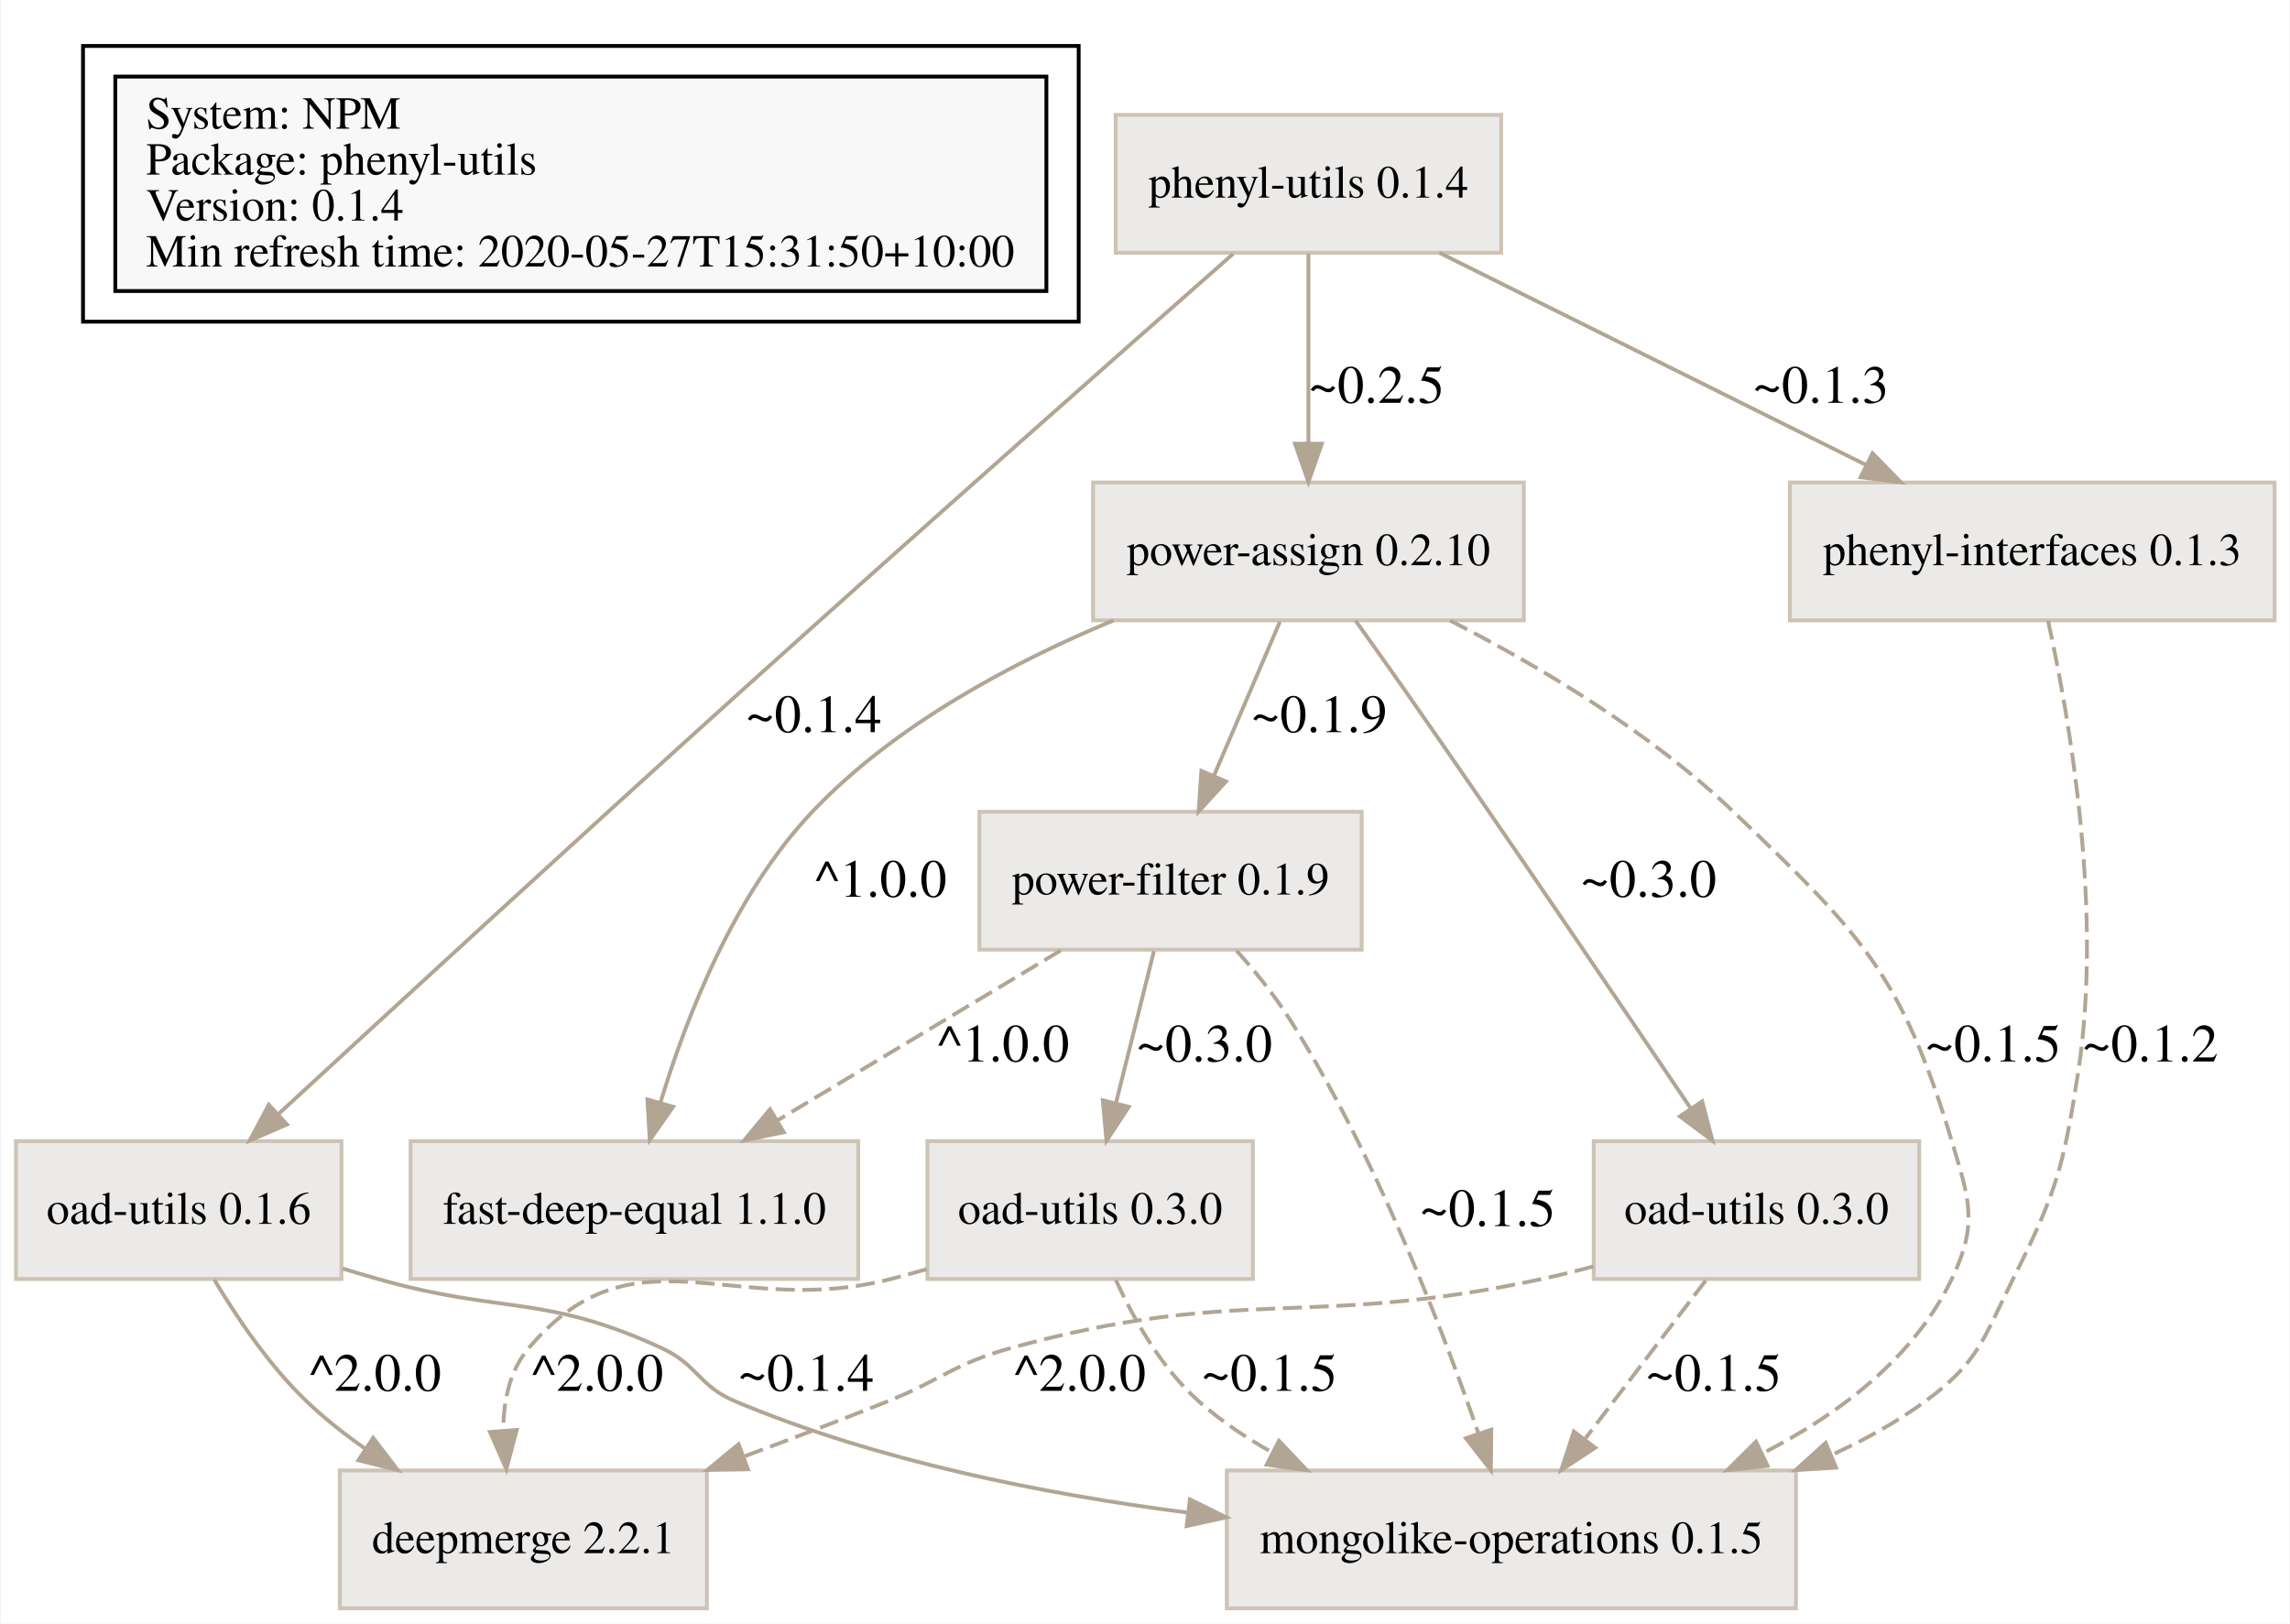
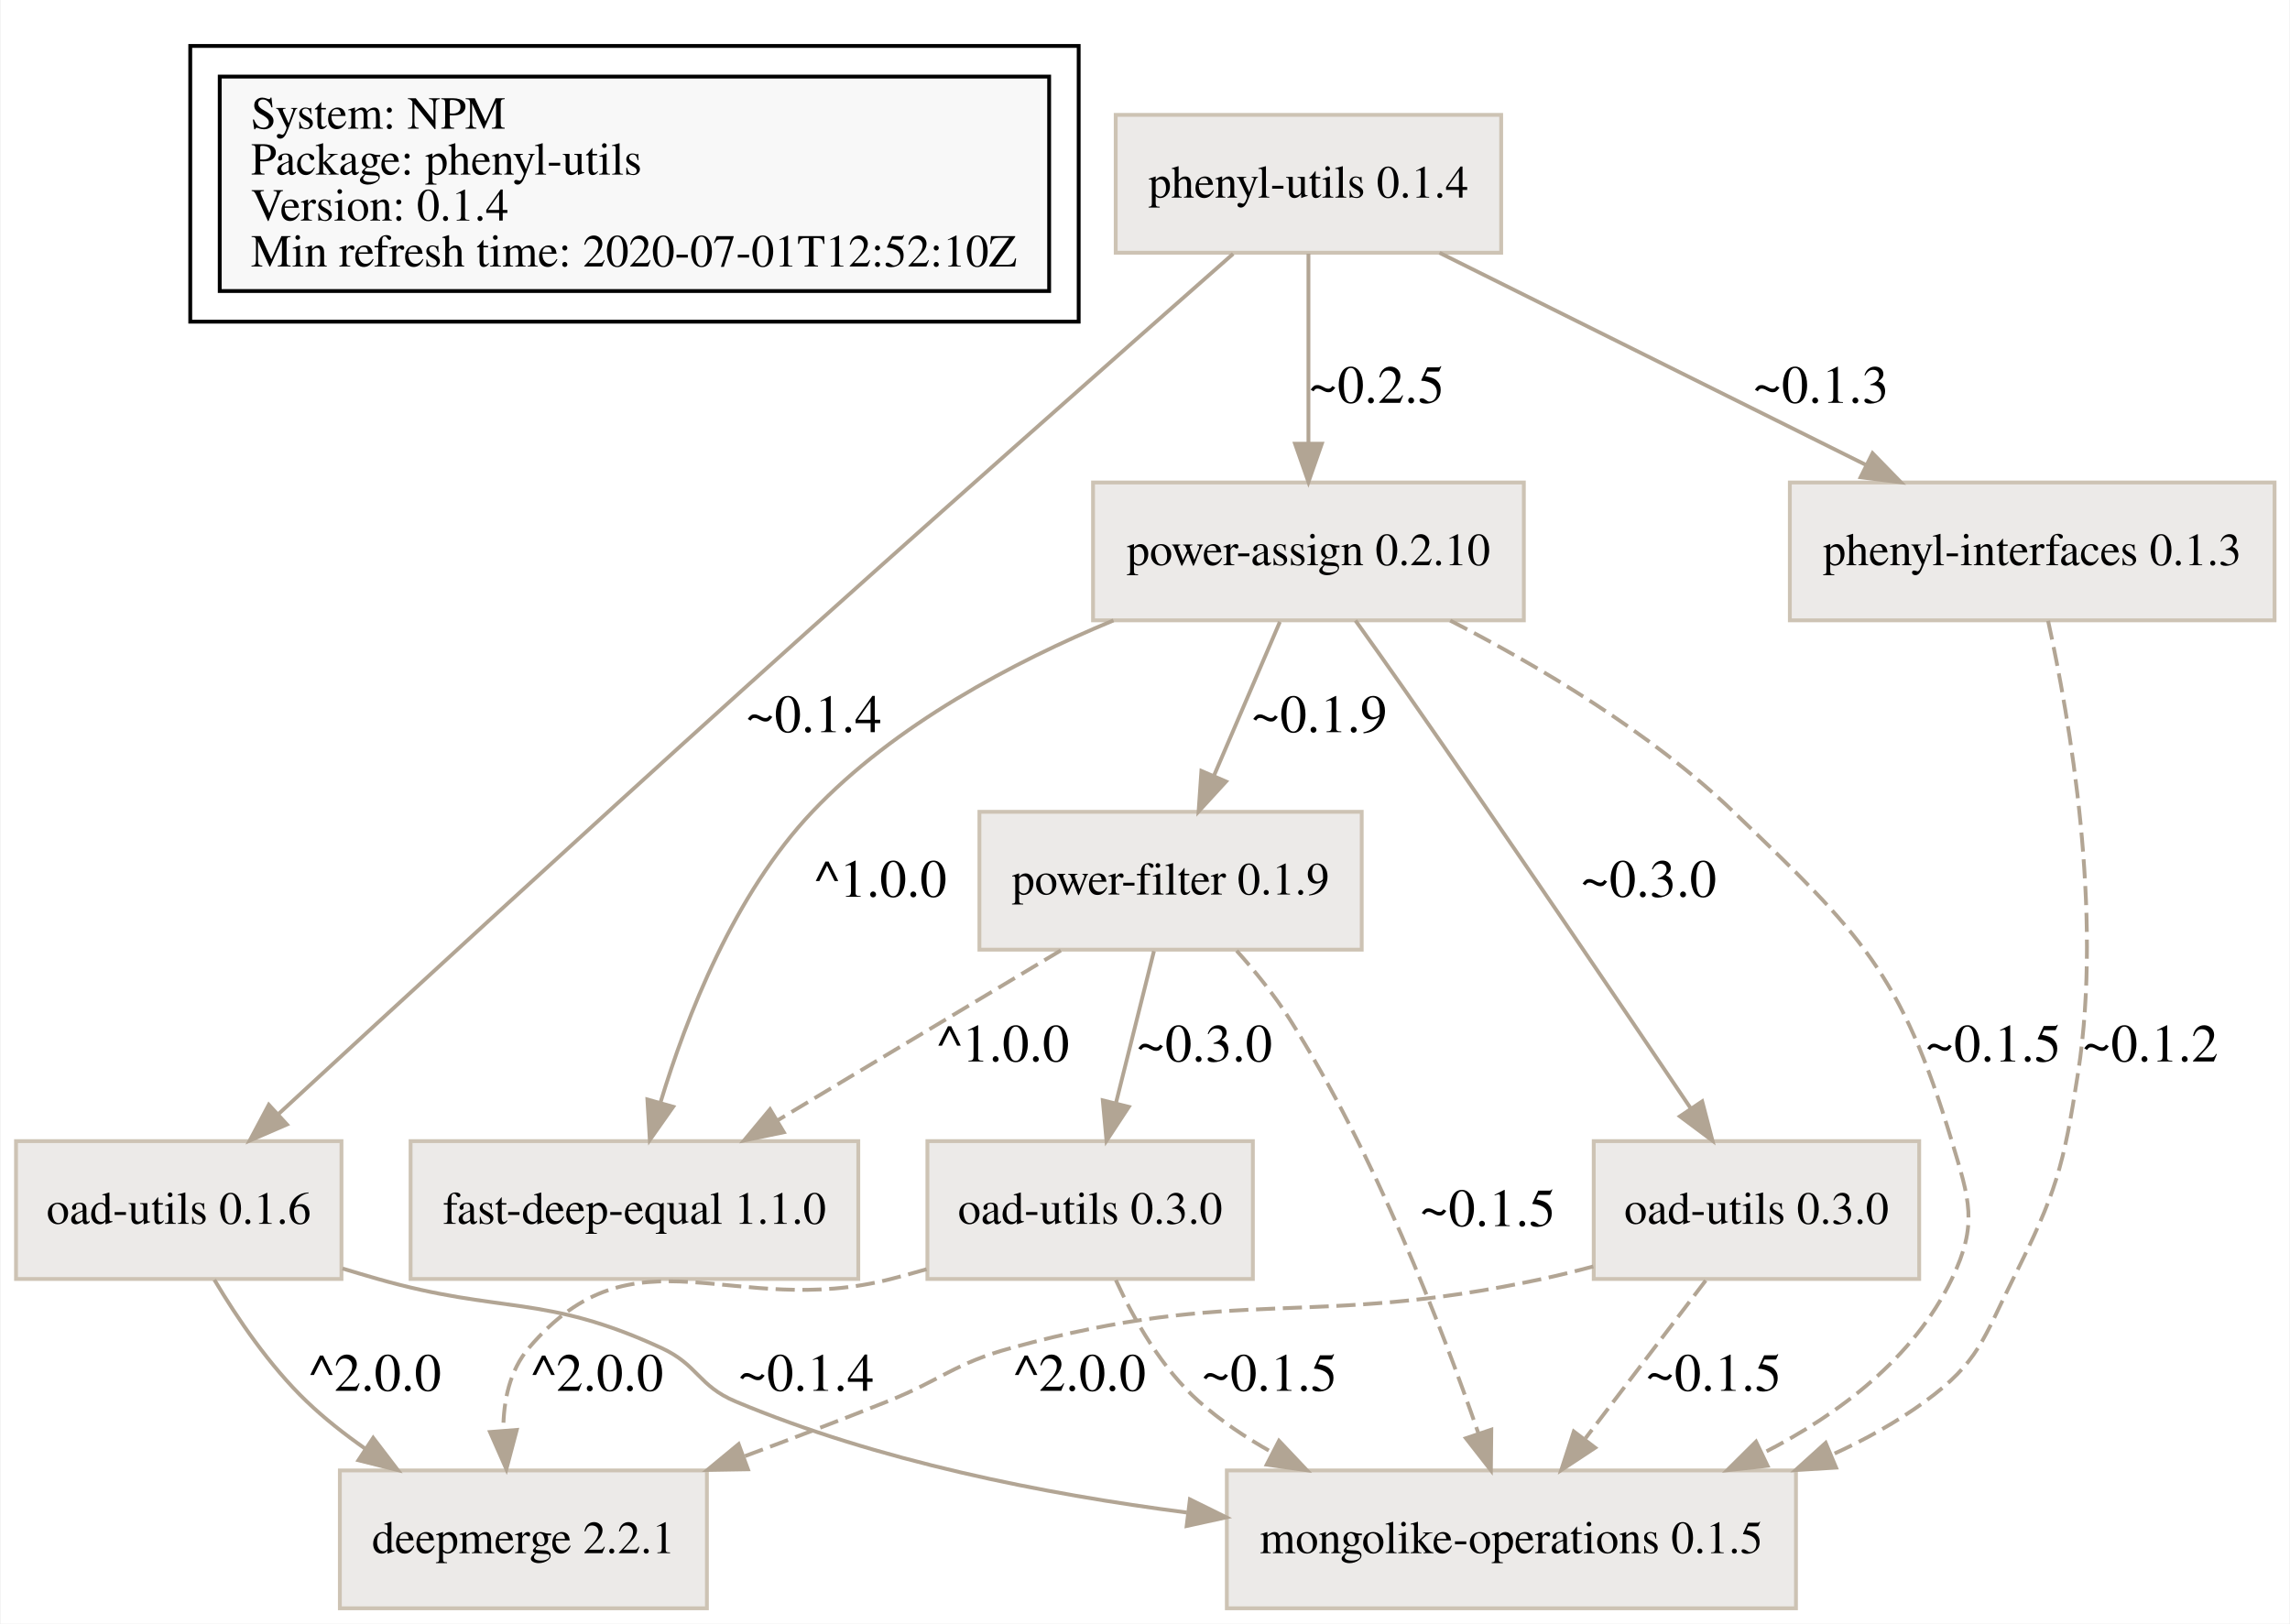
- <svg xmlns="http://www.w3.org/2000/svg" width="598pt" height="424pt" viewBox="0.00 0.00 597.64 424.00">
+ <svg xmlns="http://www.w3.org/2000/svg" xmlns:xlink="http://www.w3.org/1999/xlink" width="598pt" height="424pt" viewBox="0.00 0.00 597.64 424.00">
  <g id="graph0" class="graph" transform="scale(1 1) rotate(0) translate(4 420)">
    <polygon fill="white" stroke="transparent" points="-4,4 -4,-420 593.64,-420 593.64,4 -4,4" />
    <g id="clust1" class="cluster">
-       <polygon fill="none" stroke="black" points="17.5,-336 17.5,-408 277.5,-408 277.5,-336 17.5,-336" />
+       <polygon fill="none" stroke="black" points="45.5,-336 45.5,-408 277.5,-408 277.5,-336 45.5,-336" />
    </g>
    <g id="node1" class="node">
-       <polygon fill="#f8f8f8" stroke="black" points="269.07,-400 25.93,-400 25.93,-344 269.07,-344 269.07,-400" />
-       <text text-anchor="start" x="33.96" y="-386.4" font-family="Times,serif" font-size="12.00">System: NPM</text>
-       <text text-anchor="start" x="33.96" y="-374.4" font-family="Times,serif" font-size="12.00">Package: phenyl-utils</text>
-       <text text-anchor="start" x="33.96" y="-362.4" font-family="Times,serif" font-size="12.00">Version: 0.1.4</text>
-       <text text-anchor="start" x="33.96" y="-350.4" font-family="Times,serif" font-size="12.00">Min refresh time: 2020-05-27T15:31:50+10:00</text>
+       <polygon fill="#f8f8f8" stroke="black" points="269.79,-400 53.2,-400 53.2,-344 269.79,-344 269.79,-400" />
+       <text text-anchor="start" x="61.35" y="-386.4" font-family="Times,serif" font-size="12.00">System: NPM</text>
+       <text text-anchor="start" x="61.35" y="-374.4" font-family="Times,serif" font-size="12.00">Package: phenyl-utils</text>
+       <text text-anchor="start" x="61.35" y="-362.4" font-family="Times,serif" font-size="12.00">Version: 0.1.4</text>
+       <text text-anchor="start" x="61.35" y="-350.4" font-family="Times,serif" font-size="12.00">Min refresh time: 2020-07-01T12:52:10Z</text>
    </g>
    <g id="node2" class="node">
-       <polygon fill="#eceae8" stroke="#cdc3b4" points="387.83,-390 287.17,-390 287.17,-354 387.83,-354 387.83,-390" />
-       <text text-anchor="middle" x="337.5" y="-368.4" font-family="Times,serif" font-size="12.00">phenyl-utils 0.1.4</text>
+       <g id="a_node2">
+         <a xlink:href="https://deps.info/npm/phenyl-utils/0.1.4" xlink:title="phenyl-utils 0.1.4">
+           <polygon fill="#eceae8" stroke="#cdc3b4" points="387.83,-390 287.17,-390 287.17,-354 387.83,-354 387.83,-390" />
+           <text text-anchor="middle" x="337.5" y="-368.4" font-family="Times,serif" font-size="12.00">phenyl-utils 0.1.4</text>
+         </a>
+       </g>
    </g>
    <g id="node3" class="node">
-       <polygon fill="#eceae8" stroke="#cdc3b4" points="84.99,-122 0,-122 0,-86 84.99,-86 84.99,-122" />
-       <text text-anchor="middle" x="42.5" y="-100.4" font-family="Times,serif" font-size="12.00">oad-utils 0.1.6</text>
+       <g id="a_node3">
+         <a xlink:href="https://deps.info/npm/oad-utils/0.1.6" xlink:title="oad-utils 0.1.6">
+           <polygon fill="#eceae8" stroke="#cdc3b4" points="84.99,-122 0,-122 0,-86 84.99,-86 84.99,-122" />
+           <text text-anchor="middle" x="42.5" y="-100.4" font-family="Times,serif" font-size="12.00">oad-utils 0.1.6</text>
+         </a>
+       </g>
    </g>
    <g id="edge1" class="edge">
      <path fill="none" stroke="#b2a594" d="M317.84,-353.72C289.47,-328.75 235.47,-281.06 189.92,-240 147.1,-201.39 97.76,-156.03 68.4,-128.95" />
      <polygon fill="#b2a594" stroke="#b2a594" points="70.75,-126.35 61.03,-122.14 66.01,-131.5 70.75,-126.35" />
      <text text-anchor="middle" x="208.28" y="-228.8" font-family="Times,serif" font-size="14.00">~0.1.4</text>
    </g>
    <g id="node4" class="node">
-       <polygon fill="#eceae8" stroke="#cdc3b4" points="589.79,-294 463.21,-294 463.21,-258 589.79,-258 589.79,-294" />
-       <text text-anchor="middle" x="526.5" y="-272.4" font-family="Times,serif" font-size="12.00">phenyl-interfaces 0.1.3</text>
+       <g id="a_node4">
+         <a xlink:href="https://deps.info/npm/phenyl-interfaces/0.1.3" xlink:title="phenyl-interfaces 0.1.3">
+           <polygon fill="#eceae8" stroke="#cdc3b4" points="589.79,-294 463.21,-294 463.21,-258 589.79,-258 589.79,-294" />
+           <text text-anchor="middle" x="526.5" y="-272.4" font-family="Times,serif" font-size="12.00">phenyl-interfaces 0.1.3</text>
+         </a>
+       </g>
    </g>
    <g id="edge2" class="edge">
      <path fill="none" stroke="#b2a594" d="M371.72,-353.98C402.94,-338.45 449.2,-315.44 483.02,-298.62" />
      <polygon fill="#b2a594" stroke="#b2a594" points="484.81,-301.64 492.21,-294.05 481.69,-295.37 484.81,-301.64" />
      <text text-anchor="middle" x="471.28" y="-314.8" font-family="Times,serif" font-size="14.00">~0.1.3</text>
    </g>
    <g id="node5" class="node">
-       <polygon fill="#eceae8" stroke="#cdc3b4" points="393.75,-294 281.25,-294 281.25,-258 393.75,-258 393.75,-294" />
-       <text text-anchor="middle" x="337.5" y="-272.4" font-family="Times,serif" font-size="12.00">power-assign 0.2.10</text>
+       <g id="a_node5">
+         <a xlink:href="https://deps.info/npm/power-assign/0.2.10" xlink:title="power-assign 0.2.10">
+           <polygon fill="#eceae8" stroke="#cdc3b4" points="393.75,-294 281.25,-294 281.25,-258 393.75,-258 393.75,-294" />
+           <text text-anchor="middle" x="337.5" y="-272.4" font-family="Times,serif" font-size="12.00">power-assign 0.2.10</text>
+         </a>
+       </g>
    </g>
    <g id="edge3" class="edge">
      <path fill="none" stroke="#b2a594" d="M337.5,-353.76C337.5,-339.98 337.5,-320.4 337.5,-304.47" />
      <polygon fill="#b2a594" stroke="#b2a594" points="341,-304.13 337.5,-294.13 334,-304.13 341,-304.13" />
      <text text-anchor="middle" x="355.28" y="-314.8" font-family="Times,serif" font-size="14.00">~0.2.5</text>
    </g>
    <g id="node6" class="node">
-       <polygon fill="#eceae8" stroke="#cdc3b4" points="180.42,-36 84.57,-36 84.57,0 180.42,0 180.42,-36" />
-       <text text-anchor="middle" x="132.5" y="-14.4" font-family="Times,serif" font-size="12.00">deepmerge 2.2.1</text>
+       <g id="a_node6">
+         <a xlink:href="https://deps.info/npm/deepmerge/2.2.1" xlink:title="deepmerge 2.2.1">
+           <polygon fill="#eceae8" stroke="#cdc3b4" points="180.42,-36 84.57,-36 84.57,0 180.42,0 180.42,-36" />
+           <text text-anchor="middle" x="132.5" y="-14.4" font-family="Times,serif" font-size="12.00">deepmerge 2.2.1</text>
+         </a>
+       </g>
    </g>
    <g id="edge4" class="edge">
      <path fill="none" stroke="#b2a594" d="M51.79,-85.8C57.78,-75.74 66.25,-63.25 75.93,-54 80.53,-49.6 85.77,-45.47 91.17,-41.7" />
      <polygon fill="#b2a594" stroke="#b2a594" points="93.27,-44.51 99.7,-36.09 89.42,-38.66 93.27,-44.51" />
      <text text-anchor="middle" x="93.78" y="-56.8" font-family="Times,serif" font-size="14.00">^2.0.0</text>
    </g>
    <g id="node7" class="node">
-       <polygon fill="#eceae8" stroke="#cdc3b4" points="464.81,-36 316.19,-36 316.19,0 464.81,0 464.81,-36" />
-       <text text-anchor="middle" x="390.5" y="-14.4" font-family="Times,serif" font-size="12.00">mongolike-operations 0.1.5</text>
+       <g id="a_node7">
+         <a xlink:href="https://deps.info/npm/mongolike-operations/0.1.5" xlink:title="mongolike-operations 0.1.5">
+           <polygon fill="#eceae8" stroke="#cdc3b4" points="464.81,-36 316.19,-36 316.19,0 464.81,0 464.81,-36" />
+           <text text-anchor="middle" x="390.5" y="-14.4" font-family="Times,serif" font-size="12.00">mongolike-operations 0.1.5</text>
+         </a>
+       </g>
    </g>
    <g id="edge5" class="edge">
      <path fill="none" stroke="#b2a594" d="M85.27,-88.73C88.38,-87.78 91.48,-86.86 94.5,-86 127.05,-76.73 137.75,-82.16 168.5,-68 178.16,-63.55 178.11,-58.12 187.92,-54 224.92,-38.46 268.49,-29.81 305.73,-25.01" />
      <polygon fill="#b2a594" stroke="#b2a594" points="306.55,-28.44 316.05,-23.75 305.7,-21.49 306.55,-28.44" />
      <text text-anchor="middle" x="206.28" y="-56.8" font-family="Times,serif" font-size="14.00">~0.1.4</text>
    </g>
    <g id="edge6" class="edge">
      <path fill="none" stroke="#b2a594" stroke-dasharray="5,2" d="M530.65,-257.87C536.29,-232.15 544.97,-182.09 538.5,-140 534.67,-115.13 532.76,-108.5 521.5,-86 513.66,-70.34 512.64,-64.33 498.5,-54 491.07,-48.58 482.77,-43.98 474.15,-40.07" />
      <polygon fill="#b2a594" stroke="#b2a594" points="475.28,-36.74 464.71,-36.09 472.57,-43.2 475.28,-36.74" />
      <text text-anchor="middle" x="557.28" y="-142.8" font-family="Times,serif" font-size="14.00">~0.1.2</text>
    </g>
    <g id="edge8" class="edge">
      <path fill="none" stroke="#b2a594" stroke-dasharray="5,2" d="M374.52,-257.94C397.55,-246.12 426.8,-228.79 448.5,-208 481.6,-176.27 492.27,-165.91 505.5,-122 510.11,-106.68 512.43,-100.42 505.5,-86 495.6,-65.41 476.2,-50.73 456.11,-40.47" />
      <polygon fill="#b2a594" stroke="#b2a594" points="457.39,-37.21 446.86,-36.06 454.38,-43.52 457.39,-37.21" />
      <text text-anchor="middle" x="516.28" y="-142.8" font-family="Times,serif" font-size="14.00">~0.1.5</text>
    </g>
    <g id="node8" class="node">
-       <polygon fill="#eceae8" stroke="#cdc3b4" points="219.95,-122 103.04,-122 103.04,-86 219.95,-86 219.95,-122" />
-       <text text-anchor="middle" x="161.5" y="-100.4" font-family="Times,serif" font-size="12.00">fast-deep-equal 1.1.0</text>
+       <g id="a_node8">
+         <a xlink:href="https://deps.info/npm/fast-deep-equal/1.1.0" xlink:title="fast-deep-equal 1.1.0">
+           <polygon fill="#eceae8" stroke="#cdc3b4" points="219.95,-122 103.04,-122 103.04,-86 219.95,-86 219.95,-122" />
+           <text text-anchor="middle" x="161.5" y="-100.4" font-family="Times,serif" font-size="12.00">fast-deep-equal 1.1.0</text>
+         </a>
+       </g>
    </g>
    <g id="edge7" class="edge">
      <path fill="none" stroke="#b2a594" d="M286.59,-257.98C260.35,-247.09 229.44,-230.7 207.93,-208 187.57,-186.52 175.08,-154.58 168.26,-131.97" />
      <polygon fill="#b2a594" stroke="#b2a594" points="171.61,-130.97 165.51,-122.31 164.88,-132.88 171.61,-130.97" />
      <text text-anchor="middle" x="225.78" y="-185.8" font-family="Times,serif" font-size="14.00">^1.0.0</text>
    </g>
    <g id="node9" class="node">
-       <polygon fill="#eceae8" stroke="#cdc3b4" points="496.99,-122 412,-122 412,-86 496.99,-86 496.99,-122" />
-       <text text-anchor="middle" x="454.5" y="-100.4" font-family="Times,serif" font-size="12.00">oad-utils 0.3.0</text>
+       <g id="a_node9">
+         <a xlink:href="https://deps.info/npm/oad-utils/0.3.0" xlink:title="oad-utils 0.3.0">
+           <polygon fill="#eceae8" stroke="#cdc3b4" points="496.99,-122 412,-122 412,-86 496.99,-86 496.99,-122" />
+           <text text-anchor="middle" x="454.5" y="-100.4" font-family="Times,serif" font-size="12.00">oad-utils 0.3.0</text>
+         </a>
+       </g>
    </g>
    <g id="edge9" class="edge">
      <path fill="none" stroke="#b2a594" d="M349.78,-257.96C353.85,-252.27 358.39,-245.88 362.5,-240 388.89,-202.18 418.87,-157.93 437.24,-130.69" />
      <polygon fill="#b2a594" stroke="#b2a594" points="440.32,-132.38 443,-122.13 434.51,-128.47 440.32,-132.38" />
      <text text-anchor="middle" x="426.28" y="-185.8" font-family="Times,serif" font-size="14.00">~0.3.0</text>
    </g>
    <g id="node10" class="node">
-       <polygon fill="#eceae8" stroke="#cdc3b4" points="351.41,-208 251.58,-208 251.58,-172 351.41,-172 351.41,-208" />
-       <text text-anchor="middle" x="301.5" y="-186.4" font-family="Times,serif" font-size="12.00">power-filter 0.1.9</text>
+       <g id="a_node10">
+         <a xlink:href="https://deps.info/npm/power-filter/0.1.9" xlink:title="power-filter 0.1.9">
+           <polygon fill="#eceae8" stroke="#cdc3b4" points="351.41,-208 251.58,-208 251.58,-172 351.41,-172 351.41,-208" />
+           <text text-anchor="middle" x="301.5" y="-186.4" font-family="Times,serif" font-size="12.00">power-filter 0.1.9</text>
+         </a>
+       </g>
    </g>
    <g id="edge10" class="edge">
      <path fill="none" stroke="#b2a594" d="M330.04,-257.6C325.08,-246.03 318.48,-230.62 312.87,-217.54" />
      <polygon fill="#b2a594" stroke="#b2a594" points="315.98,-215.91 308.82,-208.1 309.55,-218.67 315.98,-215.91" />
      <text text-anchor="middle" x="340.28" y="-228.8" font-family="Times,serif" font-size="14.00">~0.1.9</text>
    </g>
    <g id="edge11" class="edge">
      <path fill="none" stroke="#b2a594" stroke-dasharray="5,2" d="M411.88,-89.27C407.39,-88.06 402.87,-86.94 398.5,-86 337.78,-72.94 319.81,-84.47 259.93,-68 244.79,-63.84 242.07,-59.83 227.5,-54 215.52,-49.21 202.6,-44.29 190.27,-39.71" />
      <polygon fill="#b2a594" stroke="#b2a594" points="191.13,-36.3 180.53,-36.12 188.7,-42.87 191.13,-36.3" />
      <text text-anchor="middle" x="277.78" y="-56.8" font-family="Times,serif" font-size="14.00">^2.0.0</text>
    </g>
    <g id="edge12" class="edge">
      <path fill="none" stroke="#b2a594" stroke-dasharray="5,2" d="M441.24,-85.6C432.17,-73.69 419.99,-57.71 409.85,-44.4" />
      <polygon fill="#b2a594" stroke="#b2a594" points="412.37,-41.93 403.52,-36.1 406.8,-46.17 412.37,-41.93" />
      <text text-anchor="middle" x="443.28" y="-56.8" font-family="Times,serif" font-size="14.00">~0.1.5</text>
    </g>
    <g id="edge14" class="edge">
      <path fill="none" stroke="#b2a594" stroke-dasharray="5,2" d="M318.76,-171.72C323.59,-166.33 328.58,-160.17 332.5,-154 354.77,-118.89 372.19,-73.77 381.91,-45.61" />
      <polygon fill="#b2a594" stroke="#b2a594" points="385.25,-46.65 385.14,-36.06 378.62,-44.41 385.25,-46.65" />
      <text text-anchor="middle" x="384.28" y="-99.8" font-family="Times,serif" font-size="14.00">~0.1.5</text>
    </g>
    <g id="edge13" class="edge">
      <path fill="none" stroke="#b2a594" stroke-dasharray="5,2" d="M272.83,-171.8C251.5,-159 222.2,-141.42 199.01,-127.51" />
      <polygon fill="#b2a594" stroke="#b2a594" points="200.5,-124.32 190.13,-122.18 196.9,-130.32 200.5,-124.32" />
      <text text-anchor="middle" x="257.78" y="-142.8" font-family="Times,serif" font-size="14.00">^1.0.0</text>
    </g>
    <g id="node11" class="node">
-       <polygon fill="#eceae8" stroke="#cdc3b4" points="322.99,-122 238,-122 238,-86 322.99,-86 322.99,-122" />
-       <text text-anchor="middle" x="280.5" y="-100.4" font-family="Times,serif" font-size="12.00">oad-utils 0.3.0</text>
+       <g id="a_node11">
+         <a xlink:href="https://deps.info/npm/oad-utils/0.3.0" xlink:title="oad-utils 0.3.0">
+           <polygon fill="#eceae8" stroke="#cdc3b4" points="322.99,-122 238,-122 238,-86 322.99,-86 322.99,-122" />
+           <text text-anchor="middle" x="280.5" y="-100.4" font-family="Times,serif" font-size="12.00">oad-utils 0.3.0</text>
+         </a>
+       </g>
    </g>
    <g id="edge15" class="edge">
      <path fill="none" stroke="#b2a594" d="M297.15,-171.6C294.28,-160.14 290.48,-144.93 287.23,-131.93" />
      <polygon fill="#b2a594" stroke="#b2a594" points="290.59,-130.95 284.77,-122.1 283.8,-132.65 290.59,-130.95" />
      <text text-anchor="middle" x="310.28" y="-142.8" font-family="Times,serif" font-size="14.00">~0.3.0</text>
    </g>
    <g id="edge16" class="edge">
      <path fill="none" stroke="#b2a594" stroke-dasharray="5,2" d="M237.78,-88.55C234.65,-87.64 231.53,-86.78 228.5,-86 187.06,-75.33 161.69,-100.56 133.93,-68 128.92,-62.12 127.28,-54.25 127.25,-46.55" />
      <polygon fill="#b2a594" stroke="#b2a594" points="130.76,-46.58 128.05,-36.33 123.78,-46.03 130.76,-46.58" />
      <text text-anchor="middle" x="151.78" y="-56.8" font-family="Times,serif" font-size="14.00">^2.0.0</text>
    </g>
    <g id="edge17" class="edge">
      <path fill="none" stroke="#b2a594" stroke-dasharray="5,2" d="M287.21,-85.71C291.95,-75.37 299.21,-62.61 308.92,-54 314.55,-49.01 321,-44.65 327.75,-40.86" />
      <polygon fill="#b2a594" stroke="#b2a594" points="329.81,-43.74 337.09,-36.05 326.6,-37.52 329.81,-43.74" />
      <text text-anchor="middle" x="327.28" y="-56.8" font-family="Times,serif" font-size="14.00">~0.1.5</text>
    </g>
  </g>
</svg>
